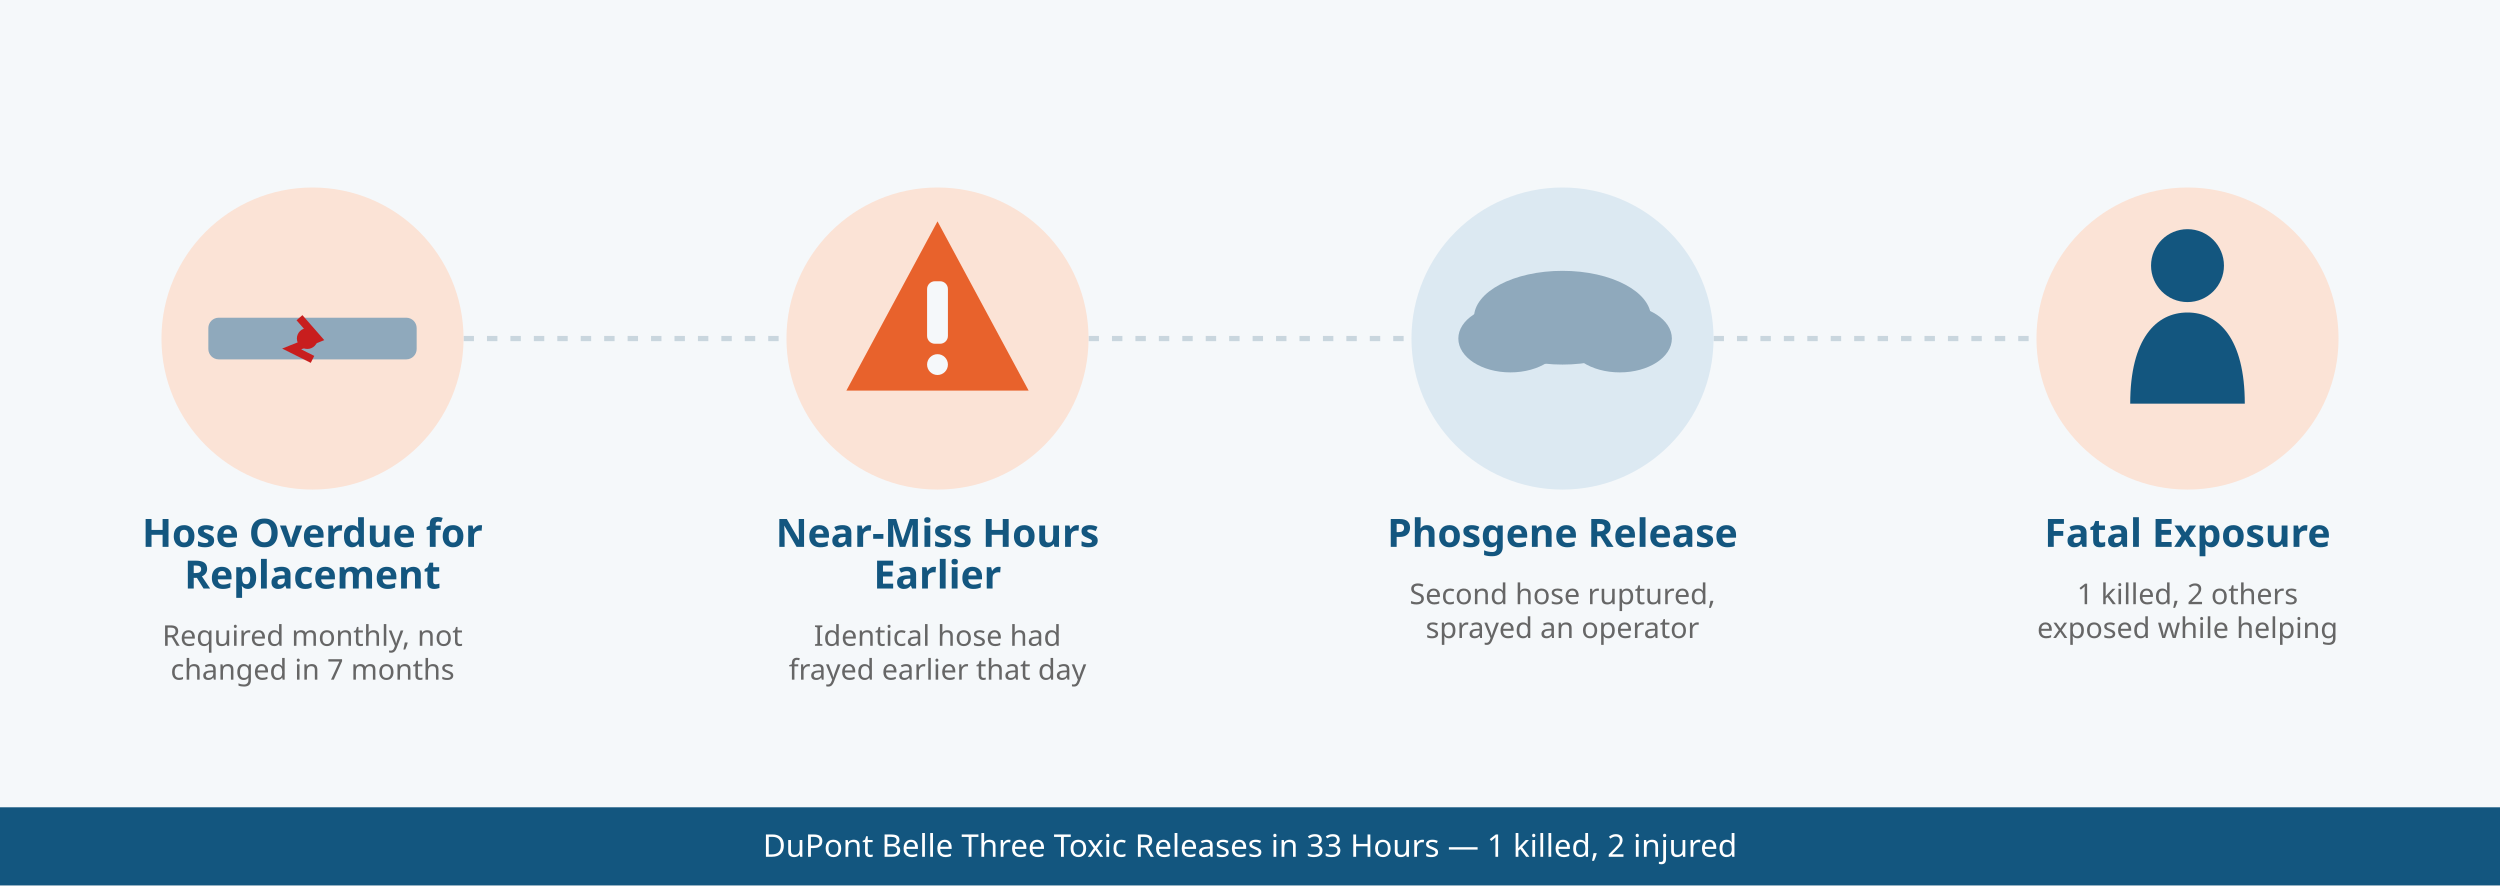
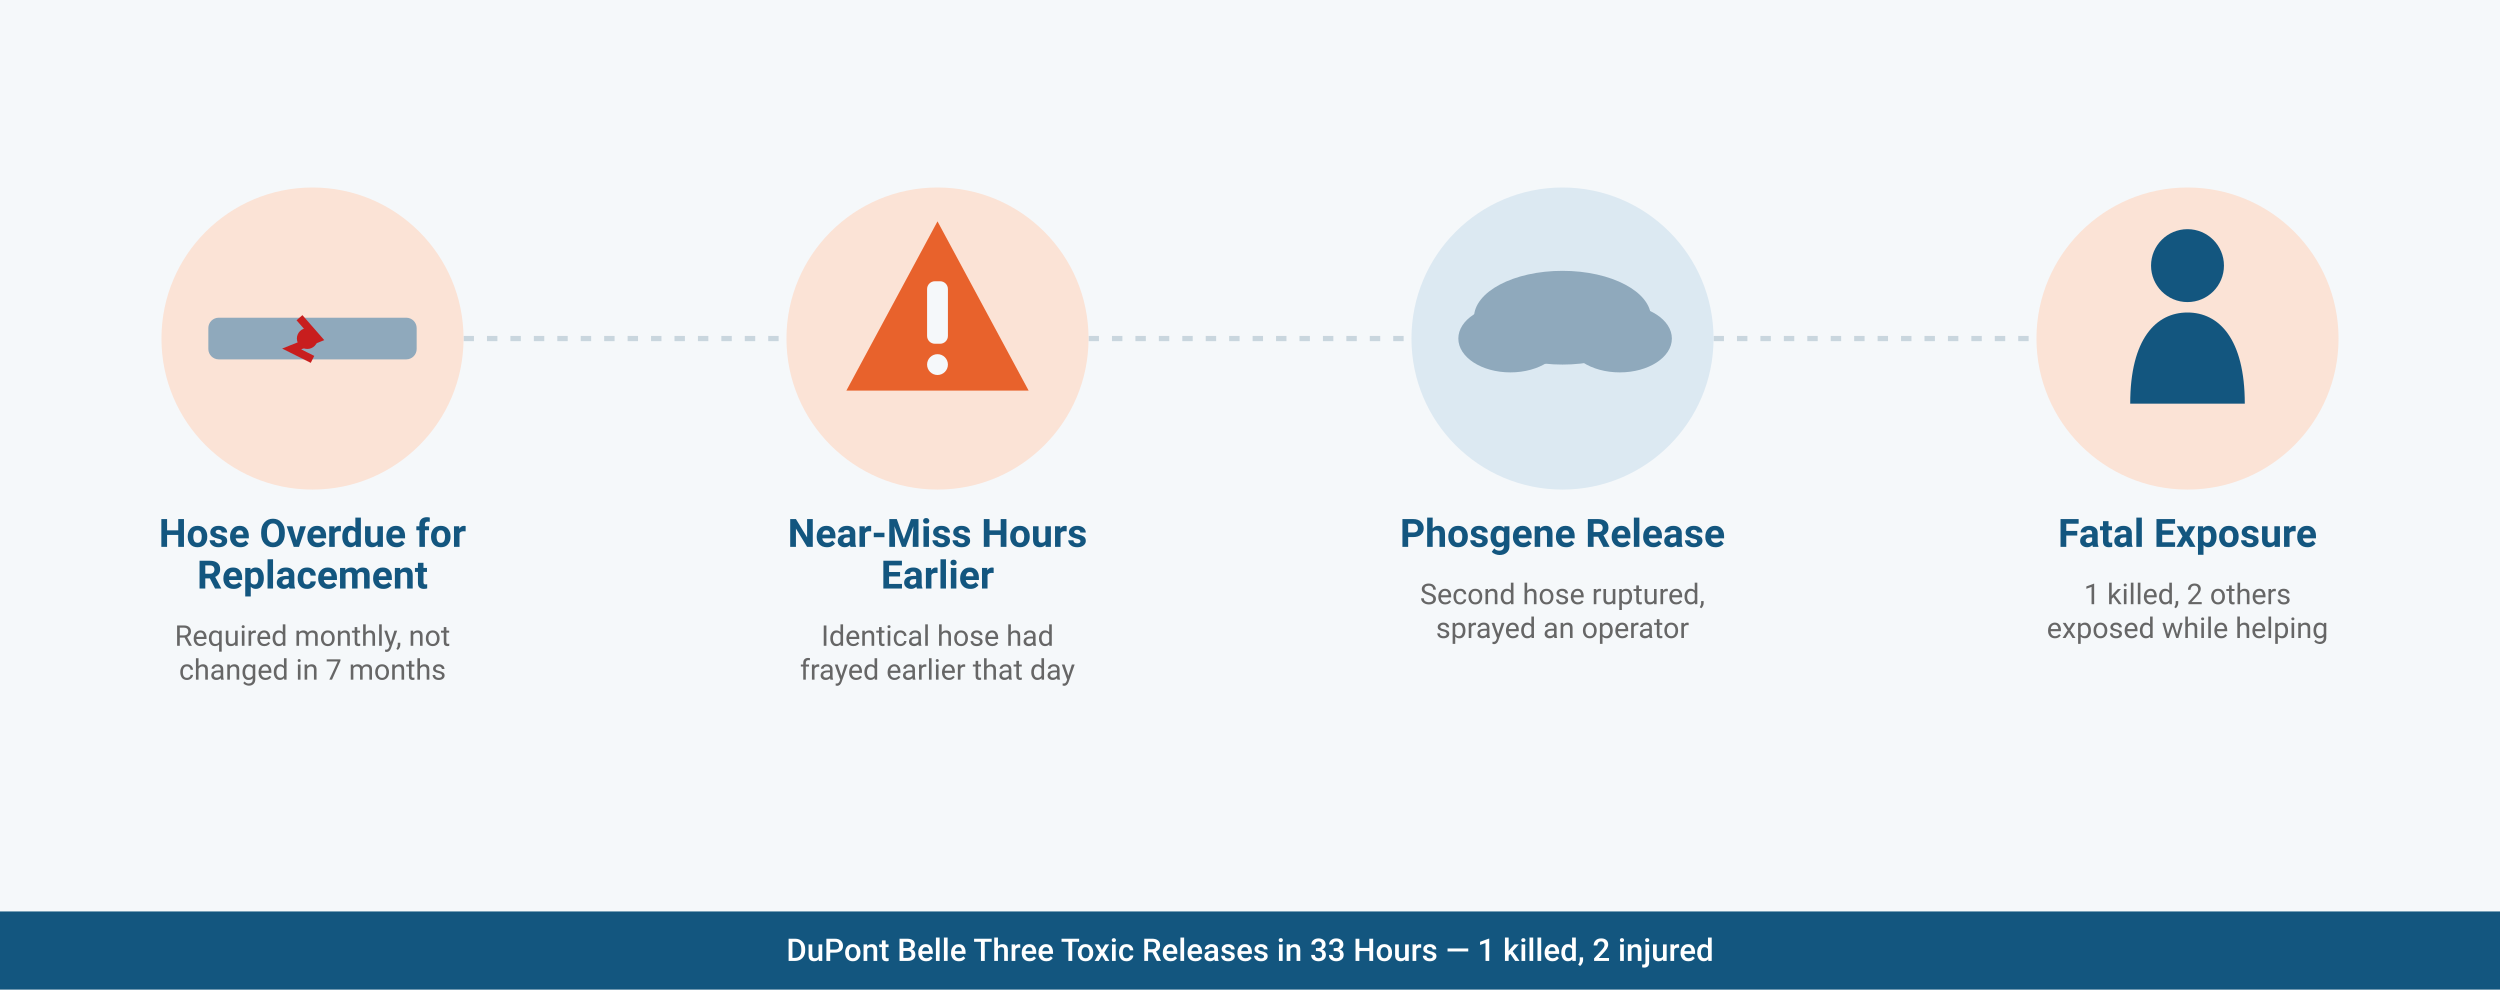
- <svg xmlns="http://www.w3.org/2000/svg" viewBox="0 0 960 340" font-family="'Poppins', sans-serif">
+ <svg xmlns="http://www.w3.org/2000/svg" viewBox="0 0 960 380" font-family="-apple-system, 'Segoe UI', Roboto, Arial, sans-serif">
  <defs>
    <style>
-       .label { font-family: 'Baloo 2', sans-serif; font-weight: 700; font-size: 15px; fill: #13567F; }
-       .sublabel { font-family: 'Poppins', sans-serif; font-size: 11px; fill: #666; }
+       .label { font-family: -apple-system, 'Segoe UI', Roboto, Arial, sans-serif; font-weight: 700; font-size: 15px; fill: #13567F; }
+       .sublabel { font-family: -apple-system, 'Segoe UI', Roboto, Arial, sans-serif; font-size: 11px; fill: #666; }
      .arrow { stroke: #C9D6DE; stroke-width: 2; fill: none; }
    </style>
  </defs>
-   <rect width="960" height="340" fill="#F5F8FA" />
+   <rect width="960" height="380" fill="#F5F8FA" />
  <line x1="178" y1="130" x2="302" y2="130" class="arrow" stroke-dasharray="4 5" />
  <line x1="418" y1="130" x2="542" y2="130" class="arrow" stroke-dasharray="4 5" />
  <line x1="658" y1="130" x2="782" y2="130" class="arrow" stroke-dasharray="4 5" />
  <g transform="translate(60,50)">
    <circle cx="60" cy="80" r="58" fill="#FBE3D6" />
    <rect x="20" y="72" width="80" height="16" rx="4" fill="#8FA9BC" />
    <path d="M55,72 L62,80 L52,84 L60,88" stroke="#C81E1E" stroke-width="3" fill="none" />
    <circle cx="58" cy="80" r="4" fill="#C81E1E" />
    <text x="60" y="160" text-anchor="middle" class="label">Hose Overdue for</text>
    <text x="60" y="176" text-anchor="middle" class="label">Replacement</text>
    <text x="60" y="198" text-anchor="middle" class="sublabel">Required monthly, not</text>
    <text x="60" y="211" text-anchor="middle" class="sublabel">changed in 7 months</text>
  </g>
  <g transform="translate(300,50)">
    <circle cx="60" cy="80" r="58" fill="#FBE3D6" />
    <path d="M60,35 L95,100 L25,100 Z" fill="#E8622C" />
    <rect x="56" y="58" width="8" height="24" rx="3" fill="#F5F8FA" />
    <circle cx="60" cy="90" r="4" fill="#F5F8FA" />
    <text x="60" y="160" text-anchor="middle" class="label">Near-Miss Hours</text>
    <text x="60" y="176" text-anchor="middle" class="label">Earlier</text>
    <text x="60" y="198" text-anchor="middle" class="sublabel">Identical hose had</text>
    <text x="60" y="211" text-anchor="middle" class="sublabel">frayed earlier that day</text>
  </g>
  <g transform="translate(540,50)">
    <circle cx="60" cy="80" r="58" fill="#DCE9F2" />
    <ellipse cx="60" cy="72" rx="34" ry="18" fill="#8FA9BC" />
    <ellipse cx="40" cy="80" rx="20" ry="13" fill="#8FA9BC" />
    <ellipse cx="82" cy="80" rx="20" ry="13" fill="#8FA9BC" />
    <text x="60" y="160" text-anchor="middle" class="label">Phosgene Release</text>
    <text x="60" y="182" text-anchor="middle" class="sublabel">Second hose ruptured,</text>
    <text x="60" y="195" text-anchor="middle" class="sublabel">sprayed an operator</text>
  </g>
  <g transform="translate(780,50)">
    <circle cx="60" cy="80" r="58" fill="#FBE3D6" />
    <circle cx="60" cy="52" r="14" fill="#13567F" />
    <path d="M38,105 C38,80 48,70 60,70 C72,70 82,80 82,105 Z" fill="#13567F" />
    <text x="60" y="160" text-anchor="middle" class="label">Fatal Exposure</text>
    <text x="60" y="182" text-anchor="middle" class="sublabel">1 killed, 2 others</text>
    <text x="60" y="195" text-anchor="middle" class="sublabel">exposed while helping</text>
  </g>
-   <rect x="0" y="310" width="960" height="30" fill="#13567F" />
-   <text x="480" y="329" text-anchor="middle" fill="#fff" font-size="12" font-family="'Poppins', sans-serif" font-weight="500">DuPont Belle Three Toxic Releases in 33 Hours — 1 killed, 2 injured</text>
+   <rect x="0" y="350" width="960" height="30" fill="#13567F" />
+   <text x="480" y="369" text-anchor="middle" fill="#fff" font-size="12" font-family="-apple-system, 'Segoe UI', Roboto, Arial, sans-serif" font-weight="500">DuPont Belle Three Toxic Releases in 33 Hours — 1 killed, 2 injured</text>
</svg>
